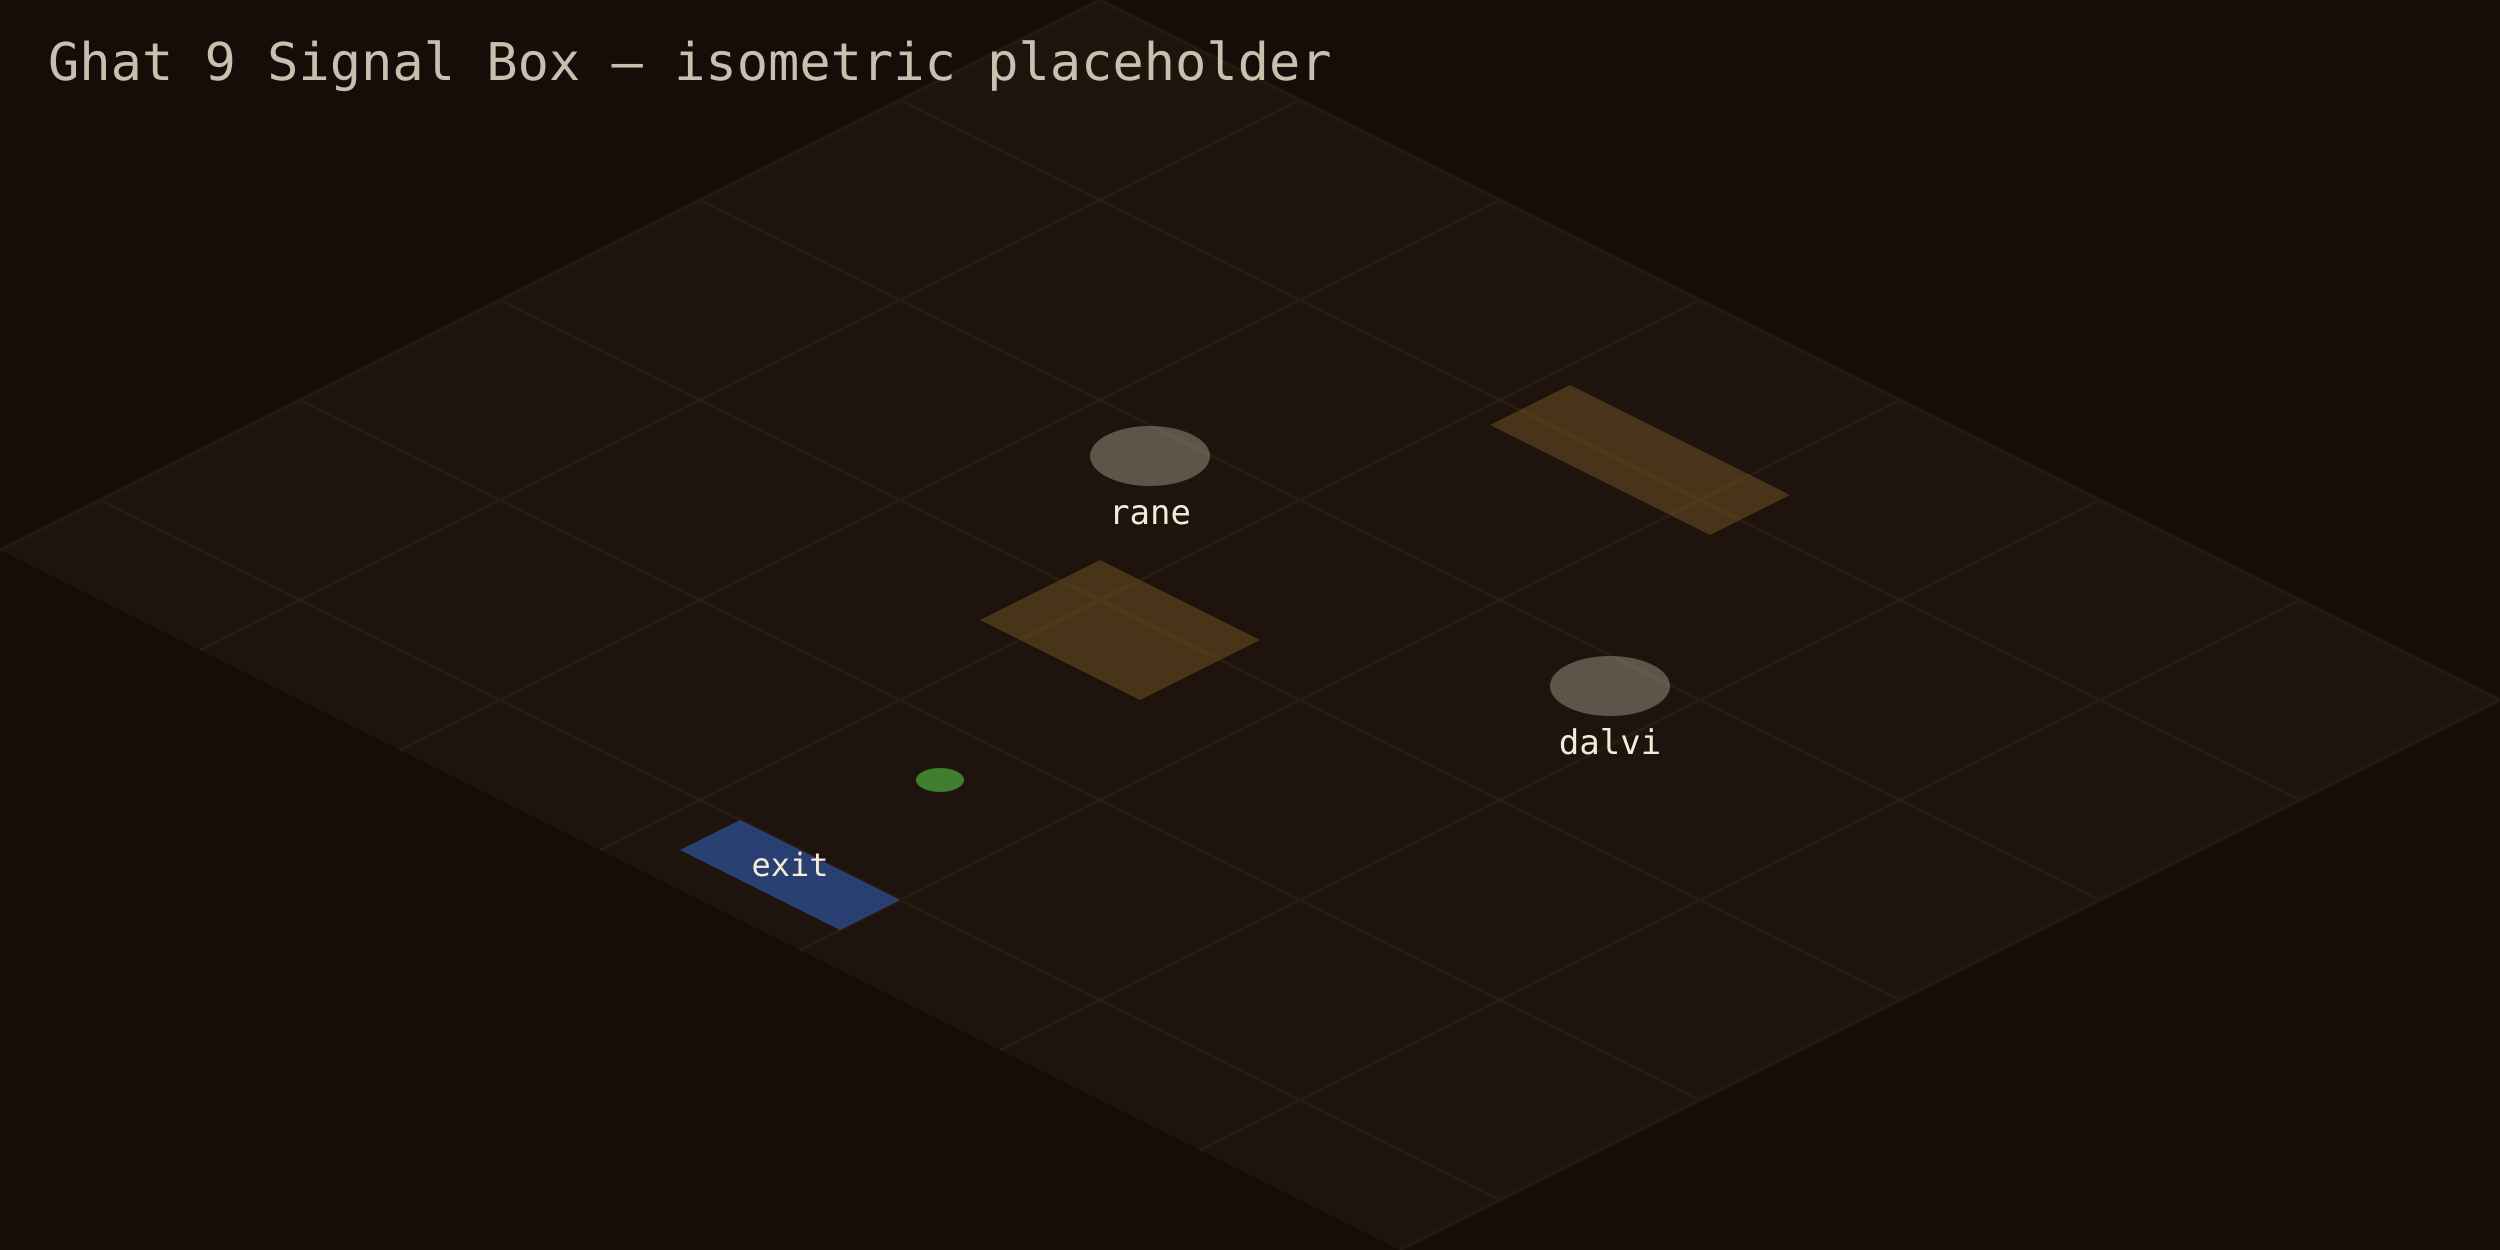
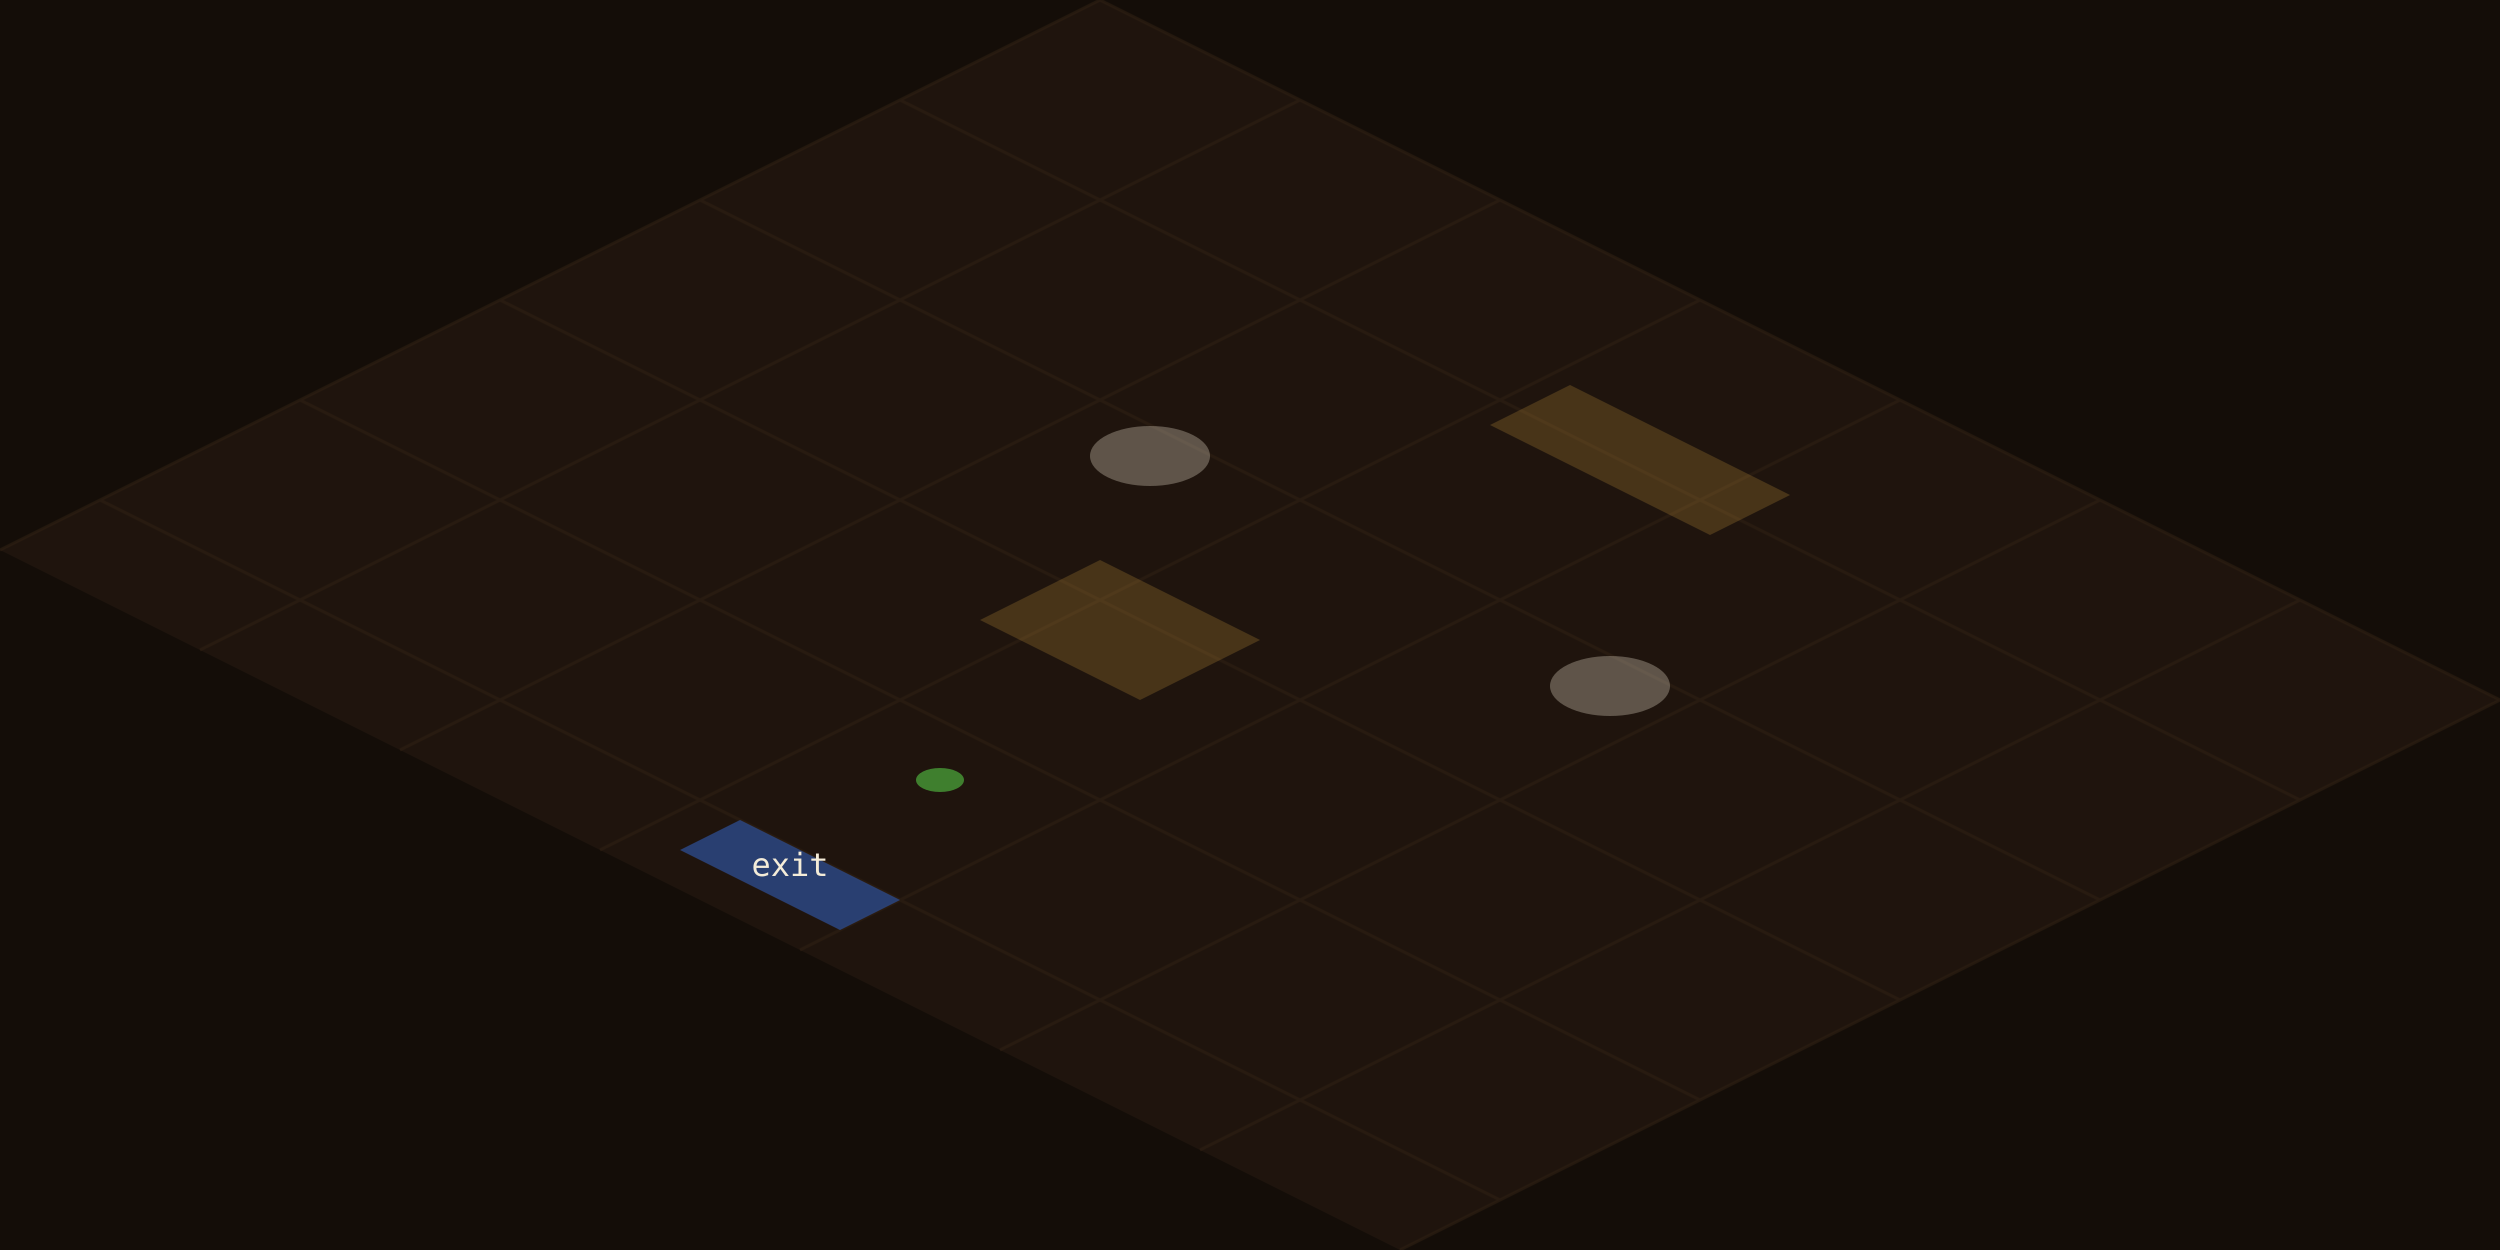
<svg xmlns="http://www.w3.org/2000/svg" width="1250" height="625" viewBox="0 0 1250 625">
  <rect width="1250" height="625" fill="#140d08" />
  <polygon points="550.0,0.0 1250.0,350.0 700.0,625.0 0.0,275.0" fill="#1f140d" />
  <g stroke="#2d1e12" stroke-width="1.5" opacity="0.65">
    <line x1="550.0" y1="0.0" x2="0.0" y2="275.0" />
    <line x1="650.0" y1="50.0" x2="100.0" y2="325.0" />
    <line x1="750.0" y1="100.0" x2="200.0" y2="375.0" />
    <line x1="850.0" y1="150.0" x2="300.0" y2="425.0" />
    <line x1="950.0" y1="200.0" x2="400.0" y2="475.0" />
    <line x1="1050.0" y1="250.0" x2="500.0" y2="525.0" />
    <line x1="1150.0" y1="300.0" x2="600.0" y2="575.0" />
    <line x1="1250.0" y1="350.0" x2="700.0" y2="625.0" />
    <line x1="550.0" y1="0.0" x2="1250.0" y2="350.0" />
    <line x1="450.0" y1="50.0" x2="1150.0" y2="400.0" />
    <line x1="350.0" y1="100.0" x2="1050.0" y2="450.0" />
    <line x1="250.0" y1="150.0" x2="950.0" y2="500.0" />
    <line x1="150.0" y1="200.0" x2="850.0" y2="550.0" />
    <line x1="50.0" y1="250.0" x2="750.0" y2="600.0" />
  </g>
  <polygon points="370.0,410.0 450.0,450.0 420.0,465.0 340.0,425.0" fill="#2c4a8a" opacity="0.8" />
  <text x="395" y="438" fill="#f4ecd8" font-family="monospace" font-size="16" text-anchor="middle">exit</text>
  <polygon points="785.0,192.5 895.0,247.5 855.0,267.5 745.0,212.5" fill="#d9a441" opacity="0.22" />
  <polygon points="550.0,280.0 630.0,320.0 570.0,350.0 490.0,310.0" fill="#d9a441" opacity="0.22" />
  <ellipse cx="575" cy="228" rx="30" ry="15" fill="#f4ecd8" opacity="0.3" />
-   <text x="575" y="262" fill="#f4ecd8" font-family="monospace" font-size="17" text-anchor="middle">rane</text>
  <ellipse cx="805" cy="343" rx="30" ry="15" fill="#f4ecd8" opacity="0.3" />
-   <text x="805" y="377" fill="#f4ecd8" font-family="monospace" font-size="17" text-anchor="middle">dalvi</text>
  <ellipse cx="470" cy="390" rx="12" ry="6" fill="#3f7f2e" />
-   <text x="24" y="40" fill="#f4ecd8" font-family="monospace" font-size="26" opacity="0.8">Ghat 9 Signal Box — isometric placeholder</text>
</svg>
